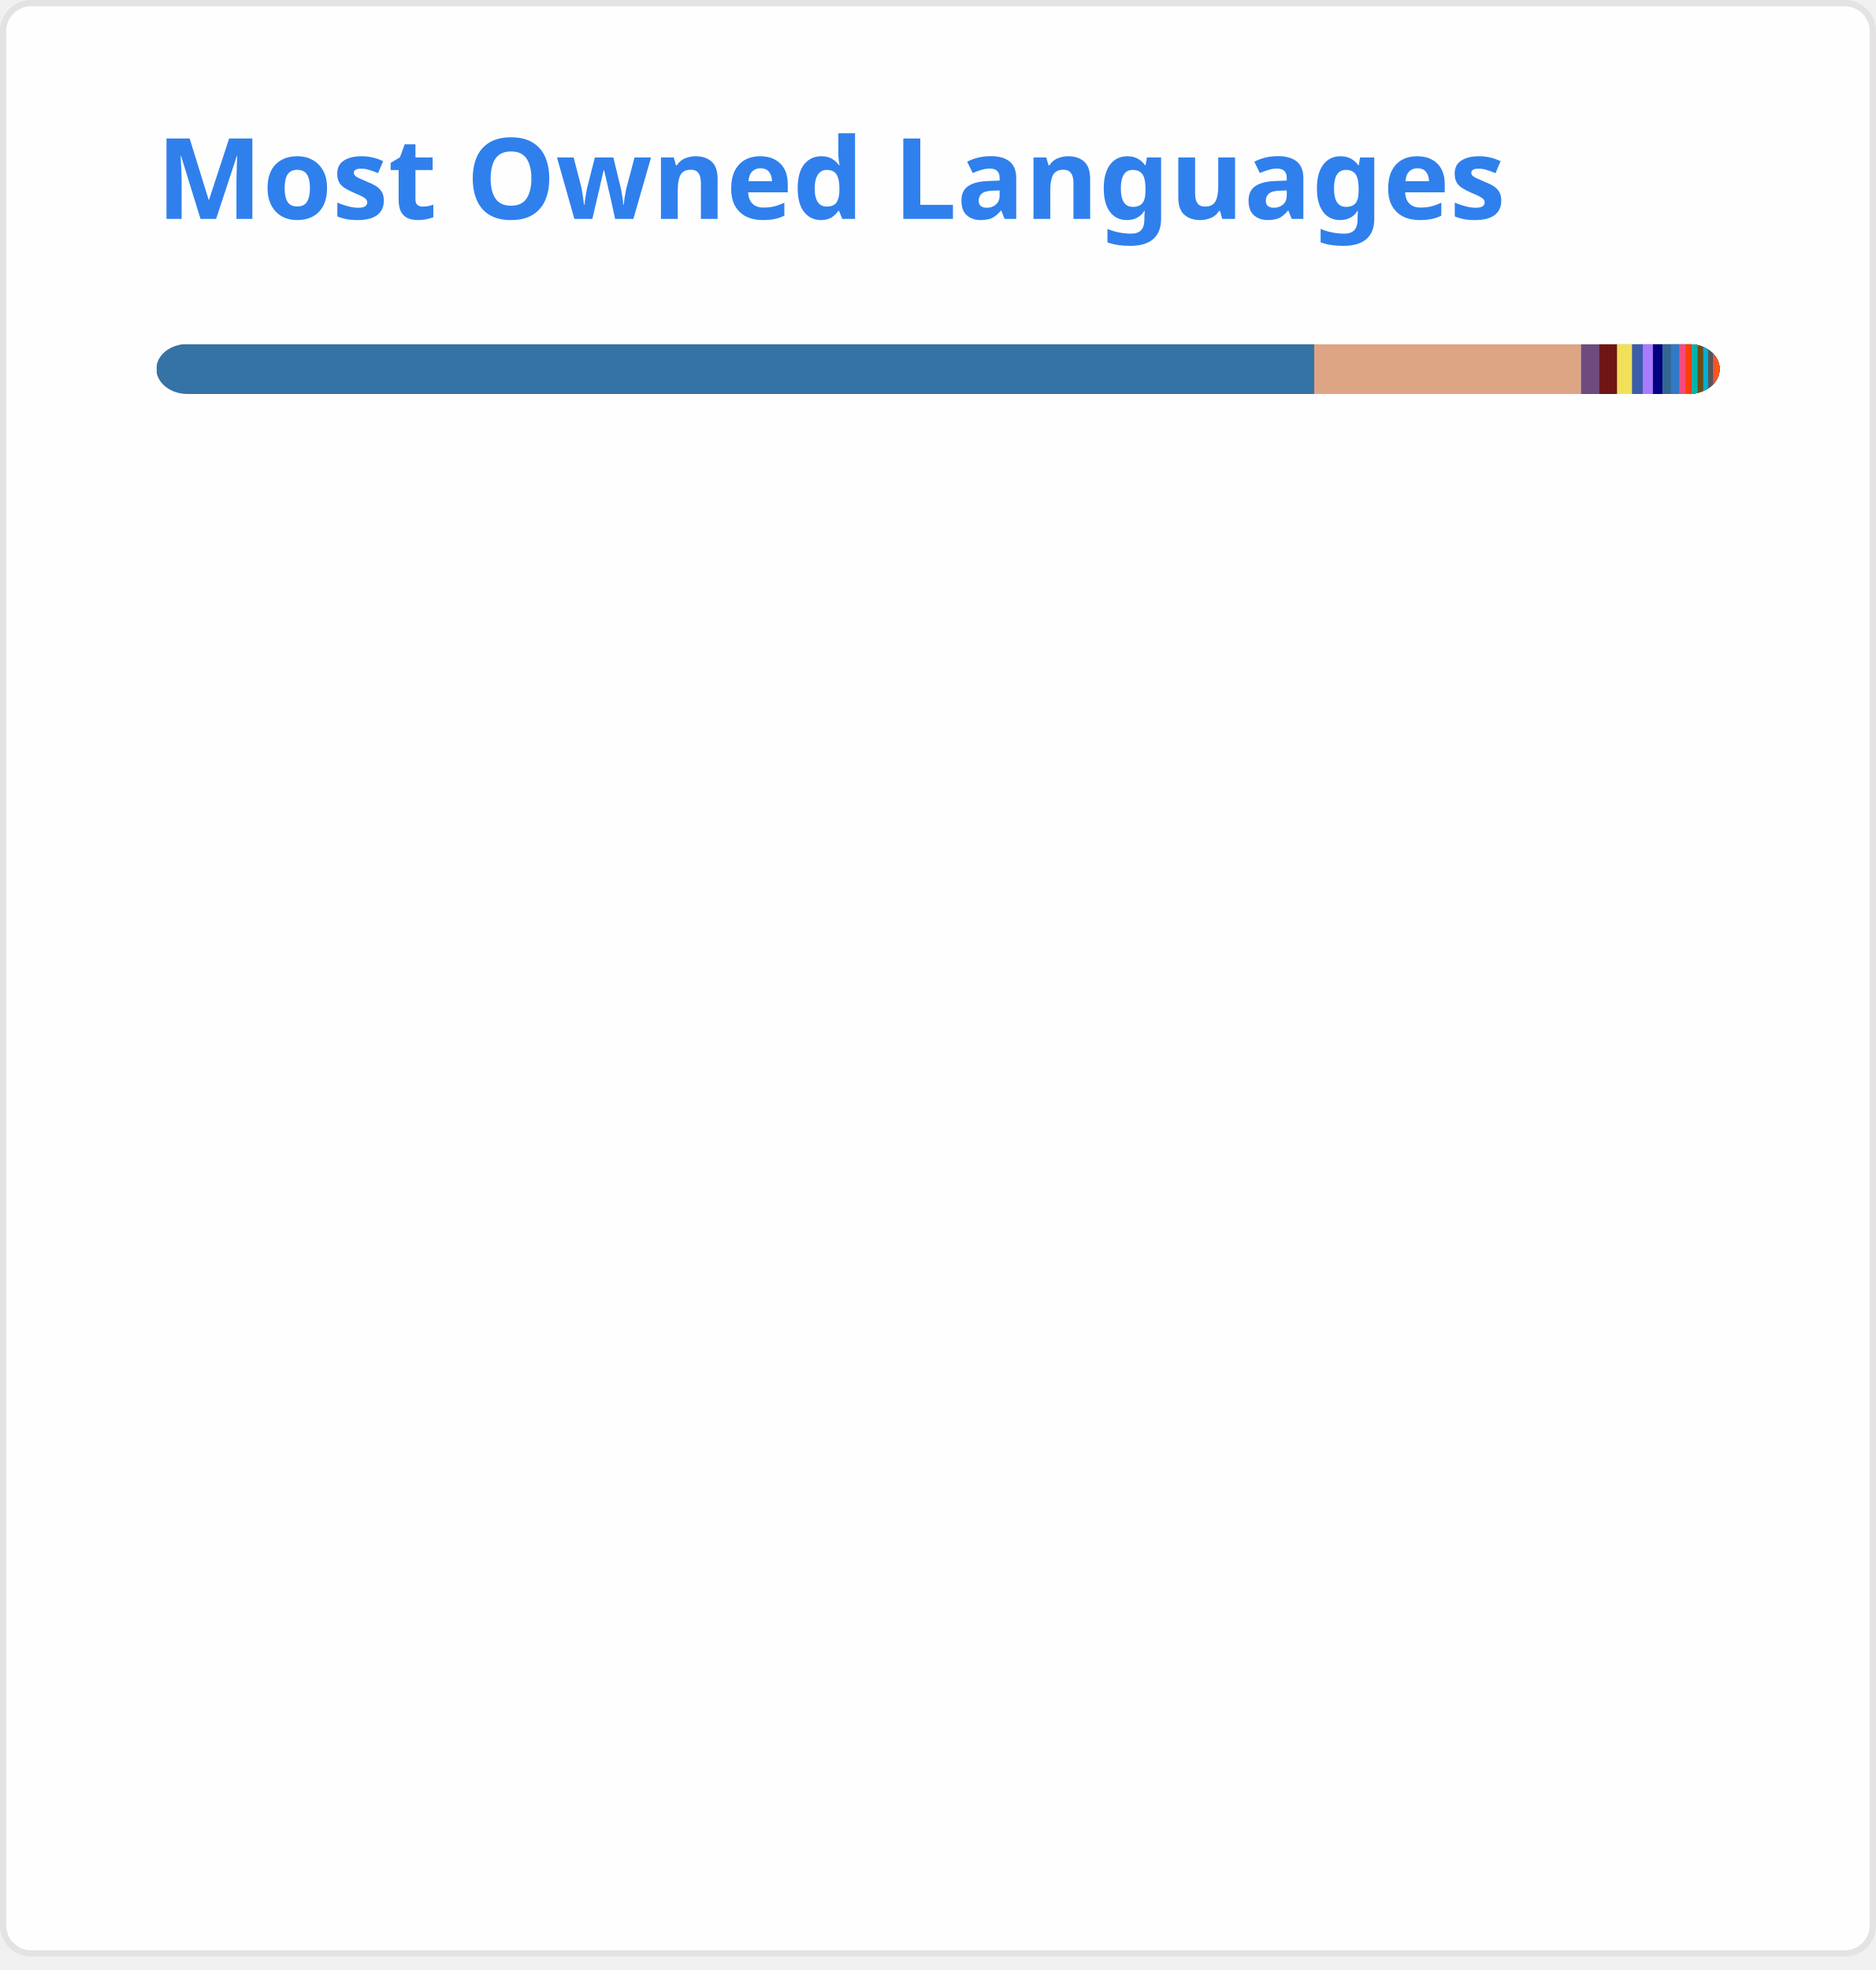
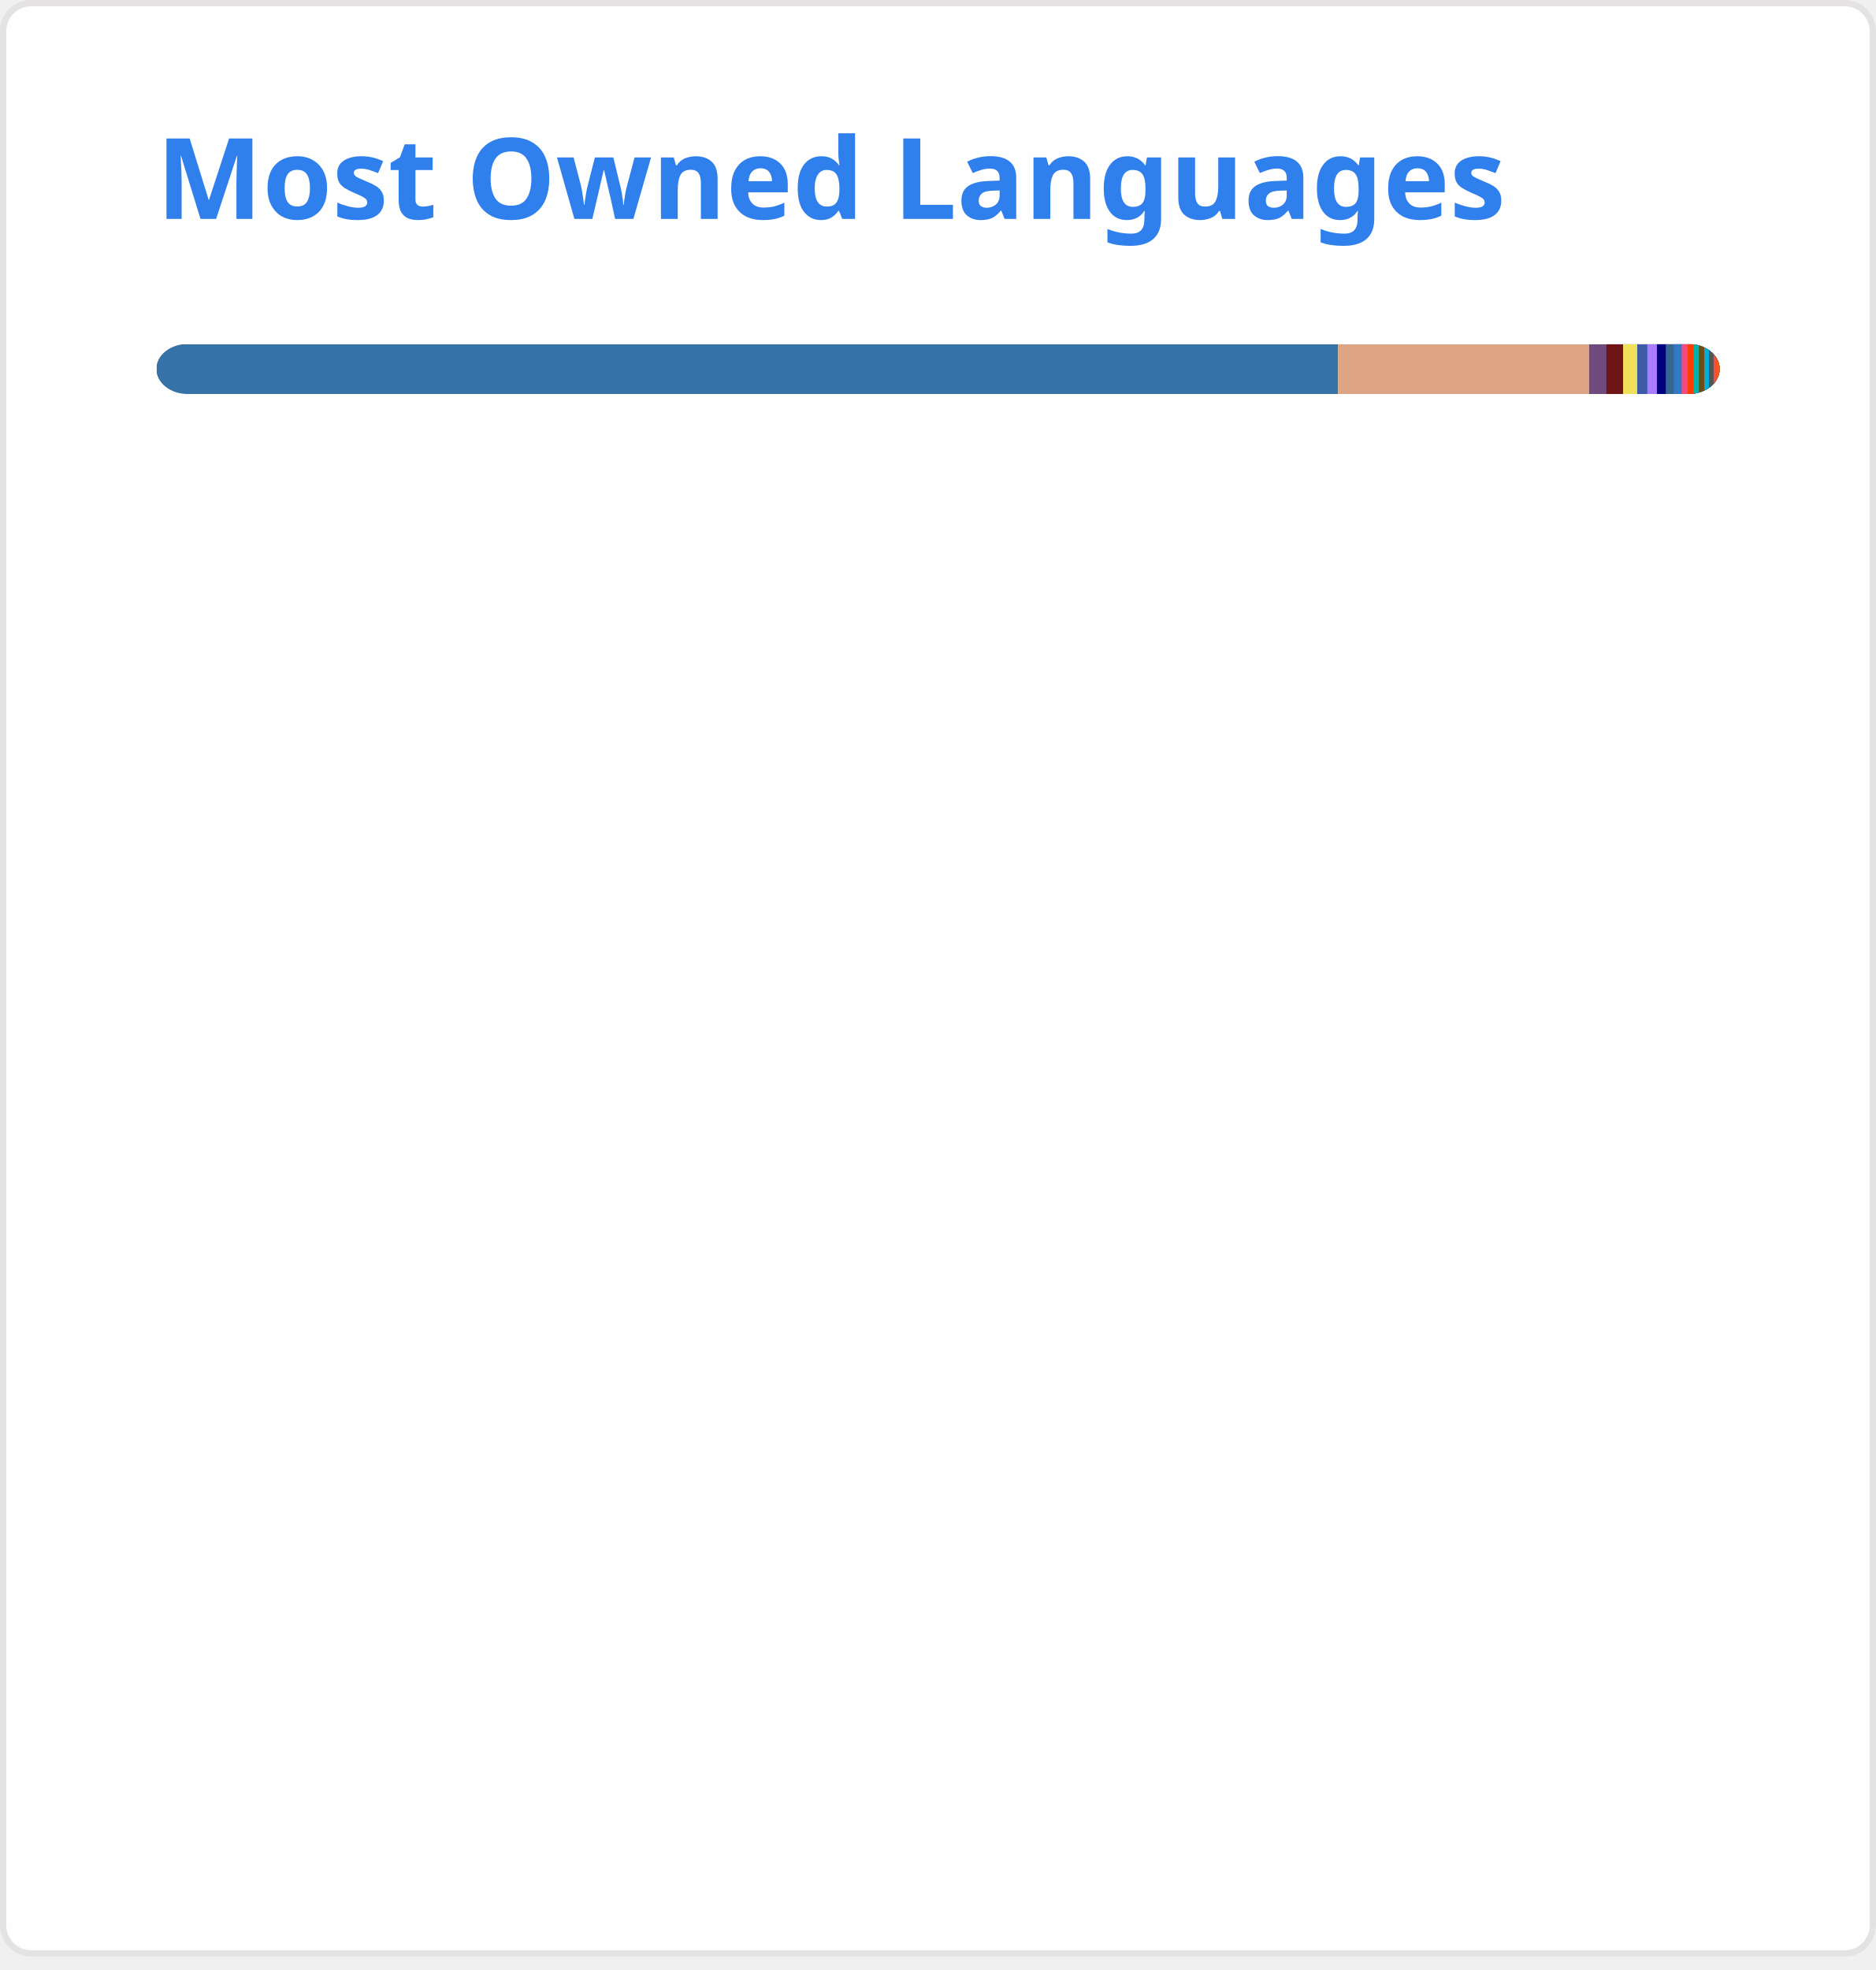
<svg xmlns="http://www.w3.org/2000/svg" width="300" height="315" viewBox="0 0 300 315" fill="none" role="img" aria-labelledby="descId">
  <style>
.header {
font: 600 18px 'Segoe UI', Ubuntu, Sans-Serif;
fill: #2f80ed;
animation: fadeInAnimation 0.8s ease-in-out forwards;
}
@supports(-moz-appearance: auto) {
/* Selector detects Firefox */
.header { font-size: 15.5px; }
}

@keyframes slideInAnimation {
from {
width: 0;
}
to {
width: calc(100%-100px);
}
}
@keyframes growWidthAnimation {
from {
width: 0;
}
to {
width: 100%;
}
}
.stat {
font: 600 14px 'Segoe UI', Ubuntu, "Helvetica Neue", Sans-Serif; fill: #434d58;
}
@supports(-moz-appearance: auto) {
/* Selector detects Firefox */
.stat { font-size:12px; }
}
.bold { font-weight: 700 }
.lang-name {
font: 400 11px "Segoe UI", Ubuntu, Sans-Serif;
fill: #434d58;
}
.stagger {
opacity: 0;
animation: fadeInAnimation 0.3s ease-in-out forwards;
}
#rect-mask rect{
animation: slideInAnimation 1s ease-in-out forwards;
}
.lang-progress{
animation: growWidthAnimation 0.6s ease-in-out forwards;
}



/* Animations */
@keyframes scaleInAnimation {
from {
transform: translate(-5px, 5px) scale(0);
}
to {
transform: translate(-5px, 5px) scale(1);
}
}
@keyframes fadeInAnimation {
from {
opacity: 0;
}
to {
opacity: 1;
}
}


</style>
  <rect data-testid="card-bg" x="0.5" y="0.5" rx="4.5" height="99%" stroke="#e4e2e2" width="299" fill="#fffefe" stroke-opacity="1" />
  <g data-testid="card-title" transform="translate(25, 35)">
    <g transform="translate(0, 0)">
      <text x="0" y="0" class="header" data-testid="header">Most Owned Languages</text>
    </g>
  </g>
  <g data-testid="main-card-body" transform="translate(0, 55)">
    <svg data-testid="lang-items" x="25">
      <mask id="rect-mask">
        <rect x="0" y="0" width="250" height="8" fill="white" rx="5" />
      </mask>
-       <rect mask="url(#rect-mask)" data-testid="lang-progress" x="0" y="0" width="185.17" height="8" fill="#3572A5" />
-       <rect mask="url(#rect-mask)" data-testid="lang-progress" x="185.17" y="0" width="42.65" height="8" fill="#dea584" />
-       <rect mask="url(#rect-mask)" data-testid="lang-progress" x="227.82" y="0" width="12.94" height="8" fill="#6e4a7e" />
-       <rect mask="url(#rect-mask)" data-testid="lang-progress" x="230.76" y="0" width="12.83" height="8" fill="#701516" />
-       <rect mask="url(#rect-mask)" data-testid="lang-progress" x="233.59" y="0" width="12.4" height="8" fill="#f1e05a" />
-       <rect mask="url(#rect-mask)" data-testid="lang-progress" x="235.99" y="0" width="11.72" height="8" fill="#3c5caa" />
-       <rect mask="url(#rect-mask)" data-testid="lang-progress" x="237.71" y="0" width="11.62" height="8" fill="#A97BFF" />
-       <rect mask="url(#rect-mask)" data-testid="lang-progress" x="239.33" y="0" width="11.51" height="8" fill="#000080" />
-       <rect mask="url(#rect-mask)" data-testid="lang-progress" x="240.84" y="0" width="11.37" height="8" fill="#336790" />
-       <rect mask="url(#rect-mask)" data-testid="lang-progress" x="242.21" y="0" width="11.33" height="8" fill="#3178c6" />
-       <rect mask="url(#rect-mask)" data-testid="lang-progress" x="243.54" y="0" width="11.02" height="8" fill="#f34b7d" />
-       <rect mask="url(#rect-mask)" data-testid="lang-progress" x="244.56" y="0" width="10.97" height="8" fill="#ff3e00" />
-       <rect mask="url(#rect-mask)" data-testid="lang-progress" x="245.53" y="0" width="10.95" height="8" fill="#00B4AB" />
-       <rect mask="url(#rect-mask)" data-testid="lang-progress" x="246.48" y="0" width="10.89" height="8" fill="#6E4C13" />
-       <rect mask="url(#rect-mask)" data-testid="lang-progress" x="247.37" y="0" width="10.79" height="8" fill="#00ADD8" />
-       <rect mask="url(#rect-mask)" data-testid="lang-progress" x="248.16" y="0" width="10.78" height="8" fill="#555555" />
-       <rect mask="url(#rect-mask)" data-testid="lang-progress" x="248.94" y="0" width="10.54" height="8" fill="#F05138" />
-       <rect mask="url(#rect-mask)" data-testid="lang-progress" x="249.48" y="0" width="10.51" height="8" fill="#ff5a03" />
+       <rect mask="url(#rect-mask)" data-testid="lang-progress" x="0" y="0" width="188.98" height="8" fill="#3572A5" />
+       <rect mask="url(#rect-mask)" data-testid="lang-progress" x="188.98" y="0" width="40.14" height="8" fill="#dea584" />
+       <rect mask="url(#rect-mask)" data-testid="lang-progress" x="229.12" y="0" width="12.77" height="8" fill="#6e4a7e" />
+       <rect mask="url(#rect-mask)" data-testid="lang-progress" x="231.89" y="0" width="12.67" height="8" fill="#701516" />
+       <rect mask="url(#rect-mask)" data-testid="lang-progress" x="234.56" y="0" width="12.26" height="8" fill="#f1e05a" />
+       <rect mask="url(#rect-mask)" data-testid="lang-progress" x="236.82" y="0" width="11.62" height="8" fill="#3c5caa" />
+       <rect mask="url(#rect-mask)" data-testid="lang-progress" x="238.44" y="0" width="11.53" height="8" fill="#A97BFF" />
+       <rect mask="url(#rect-mask)" data-testid="lang-progress" x="239.97" y="0" width="11.42" height="8" fill="#000080" />
+       <rect mask="url(#rect-mask)" data-testid="lang-progress" x="241.39" y="0" width="11.29" height="8" fill="#336790" />
+       <rect mask="url(#rect-mask)" data-testid="lang-progress" x="242.68" y="0" width="11.25" height="8" fill="#3178c6" />
+       <rect mask="url(#rect-mask)" data-testid="lang-progress" x="243.93" y="0" width="10.96" height="8" fill="#f34b7d" />
+       <rect mask="url(#rect-mask)" data-testid="lang-progress" x="244.89" y="0" width="10.92" height="8" fill="#ff3e00" />
+       <rect mask="url(#rect-mask)" data-testid="lang-progress" x="245.81" y="0" width="10.89" height="8" fill="#00B4AB" />
+       <rect mask="url(#rect-mask)" data-testid="lang-progress" x="246.7" y="0" width="10.84" height="8" fill="#6E4C13" />
+       <rect mask="url(#rect-mask)" data-testid="lang-progress" x="247.54" y="0" width="10.75" height="8" fill="#00ADD8" />
+       <rect mask="url(#rect-mask)" data-testid="lang-progress" x="248.29" y="0" width="10.74" height="8" fill="#555555" />
+       <rect mask="url(#rect-mask)" data-testid="lang-progress" x="249.03" y="0" width="10.51" height="8" fill="#F05138" />
+       <rect mask="url(#rect-mask)" data-testid="lang-progress" x="249.54" y="0" width="10.48" height="8" fill="#ff5a03" />
      <g transform="translate(0, 25)">
        <g transform="translate(0, 0)">
          <g transform="translate(0, 0)">
            <g class="stagger" style="animation-delay: 450ms">
              <circle cx="5" cy="6" r="5" fill="#3572A5" />
              <text data-testid="lang-name" x="15" y="10" class="lang-name">
- Python 6.3 MB
+ Python 6.9 MB
</text>
            </g>
          </g>
          <g transform="translate(0, 25)">
            <g class="stagger" style="animation-delay: 600ms">
              <circle cx="5" cy="6" r="5" fill="#dea584" />
              <text data-testid="lang-name" x="15" y="10" class="lang-name">
Rust 1.5 MB
</text>
            </g>
          </g>
          <g transform="translate(0, 50)">
            <g class="stagger" style="animation-delay: 750ms">
              <circle cx="5" cy="6" r="5" fill="#6e4a7e" />
              <text data-testid="lang-name" x="15" y="10" class="lang-name">
Elixir 103.3 KB
</text>
            </g>
          </g>
          <g transform="translate(0, 75)">
            <g class="stagger" style="animation-delay: 900ms">
              <circle cx="5" cy="6" r="5" fill="#701516" />
              <text data-testid="lang-name" x="15" y="10" class="lang-name">
Ruby 99.5 KB
</text>
            </g>
          </g>
          <g transform="translate(0, 100)">
            <g class="stagger" style="animation-delay: 1050ms">
              <circle cx="5" cy="6" r="5" fill="#f1e05a" />
              <text data-testid="lang-name" x="15" y="10" class="lang-name">
JavaScript 84.2 KB
</text>
            </g>
          </g>
          <g transform="translate(0, 125)">
            <g class="stagger" style="animation-delay: 1200ms">
              <circle cx="5" cy="6" r="5" fill="#3c5caa" />
              <text data-testid="lang-name" x="15" y="10" class="lang-name">
Racket 60.4 KB
</text>
            </g>
          </g>
          <g transform="translate(0, 150)">
            <g class="stagger" style="animation-delay: 1350ms">
              <circle cx="5" cy="6" r="5" fill="#A97BFF" />
              <text data-testid="lang-name" x="15" y="10" class="lang-name">
Kotlin 56.9 KB
</text>
            </g>
          </g>
          <g transform="translate(0, 175)">
            <g class="stagger" style="animation-delay: 1500ms">
              <circle cx="5" cy="6" r="5" fill="#000080" />
              <text data-testid="lang-name" x="15" y="10" class="lang-name">
Lua 53.1 KB
</text>
            </g>
          </g>
          <g transform="translate(0, 200)">
            <g class="stagger" style="animation-delay: 1650ms">
              <circle cx="5" cy="6" r="5" fill="#336790" />
              <text data-testid="lang-name" x="15" y="10" class="lang-name">
PLpgSQL 47.9 KB
</text>
            </g>
          </g>
        </g>
        <g transform="translate(150, 0)">
          <g transform="translate(0, 0)">
            <g class="stagger" style="animation-delay: 450ms">
              <circle cx="5" cy="6" r="5" fill="#3178c6" />
              <text data-testid="lang-name" x="15" y="10" class="lang-name">
TypeScript 46.6 KB
</text>
            </g>
          </g>
          <g transform="translate(0, 25)">
            <g class="stagger" style="animation-delay: 600ms">
              <circle cx="5" cy="6" r="5" fill="#f34b7d" />
              <text data-testid="lang-name" x="15" y="10" class="lang-name">
C++ 35.9 KB
</text>
            </g>
          </g>
          <g transform="translate(0, 50)">
            <g class="stagger" style="animation-delay: 750ms">
              <circle cx="5" cy="6" r="5" fill="#ff3e00" />
              <text data-testid="lang-name" x="15" y="10" class="lang-name">
Svelte 34.2 KB
</text>
            </g>
          </g>
          <g transform="translate(0, 75)">
            <g class="stagger" style="animation-delay: 900ms">
              <circle cx="5" cy="6" r="5" fill="#00B4AB" />
              <text data-testid="lang-name" x="15" y="10" class="lang-name">
Dart 33.2 KB
</text>
            </g>
          </g>
          <g transform="translate(0, 100)">
            <g class="stagger" style="animation-delay: 1050ms">
              <circle cx="5" cy="6" r="5" fill="#6E4C13" />
              <text data-testid="lang-name" x="15" y="10" class="lang-name">
Assembly 31.1 KB
</text>
            </g>
          </g>
          <g transform="translate(0, 125)">
            <g class="stagger" style="animation-delay: 1200ms">
              <circle cx="5" cy="6" r="5" fill="#00ADD8" />
              <text data-testid="lang-name" x="15" y="10" class="lang-name">
Go 27.8 KB
</text>
            </g>
          </g>
          <g transform="translate(0, 150)">
            <g class="stagger" style="animation-delay: 1350ms">
              <circle cx="5" cy="6" r="5" fill="#555555" />
              <text data-testid="lang-name" x="15" y="10" class="lang-name">
C 27.5 KB
</text>
            </g>
          </g>
          <g transform="translate(0, 175)">
            <g class="stagger" style="animation-delay: 1500ms">
              <circle cx="5" cy="6" r="5" fill="#F05138" />
              <text data-testid="lang-name" x="15" y="10" class="lang-name">
Swift 19.1 KB
</text>
            </g>
          </g>
          <g transform="translate(0, 200)">
            <g class="stagger" style="animation-delay: 1650ms">
              <circle cx="5" cy="6" r="5" fill="#ff5a03" />
              <text data-testid="lang-name" x="15" y="10" class="lang-name">
Astro 17.8 KB
</text>
            </g>
          </g>
        </g>
      </g>
    </svg>
  </g>
</svg>
